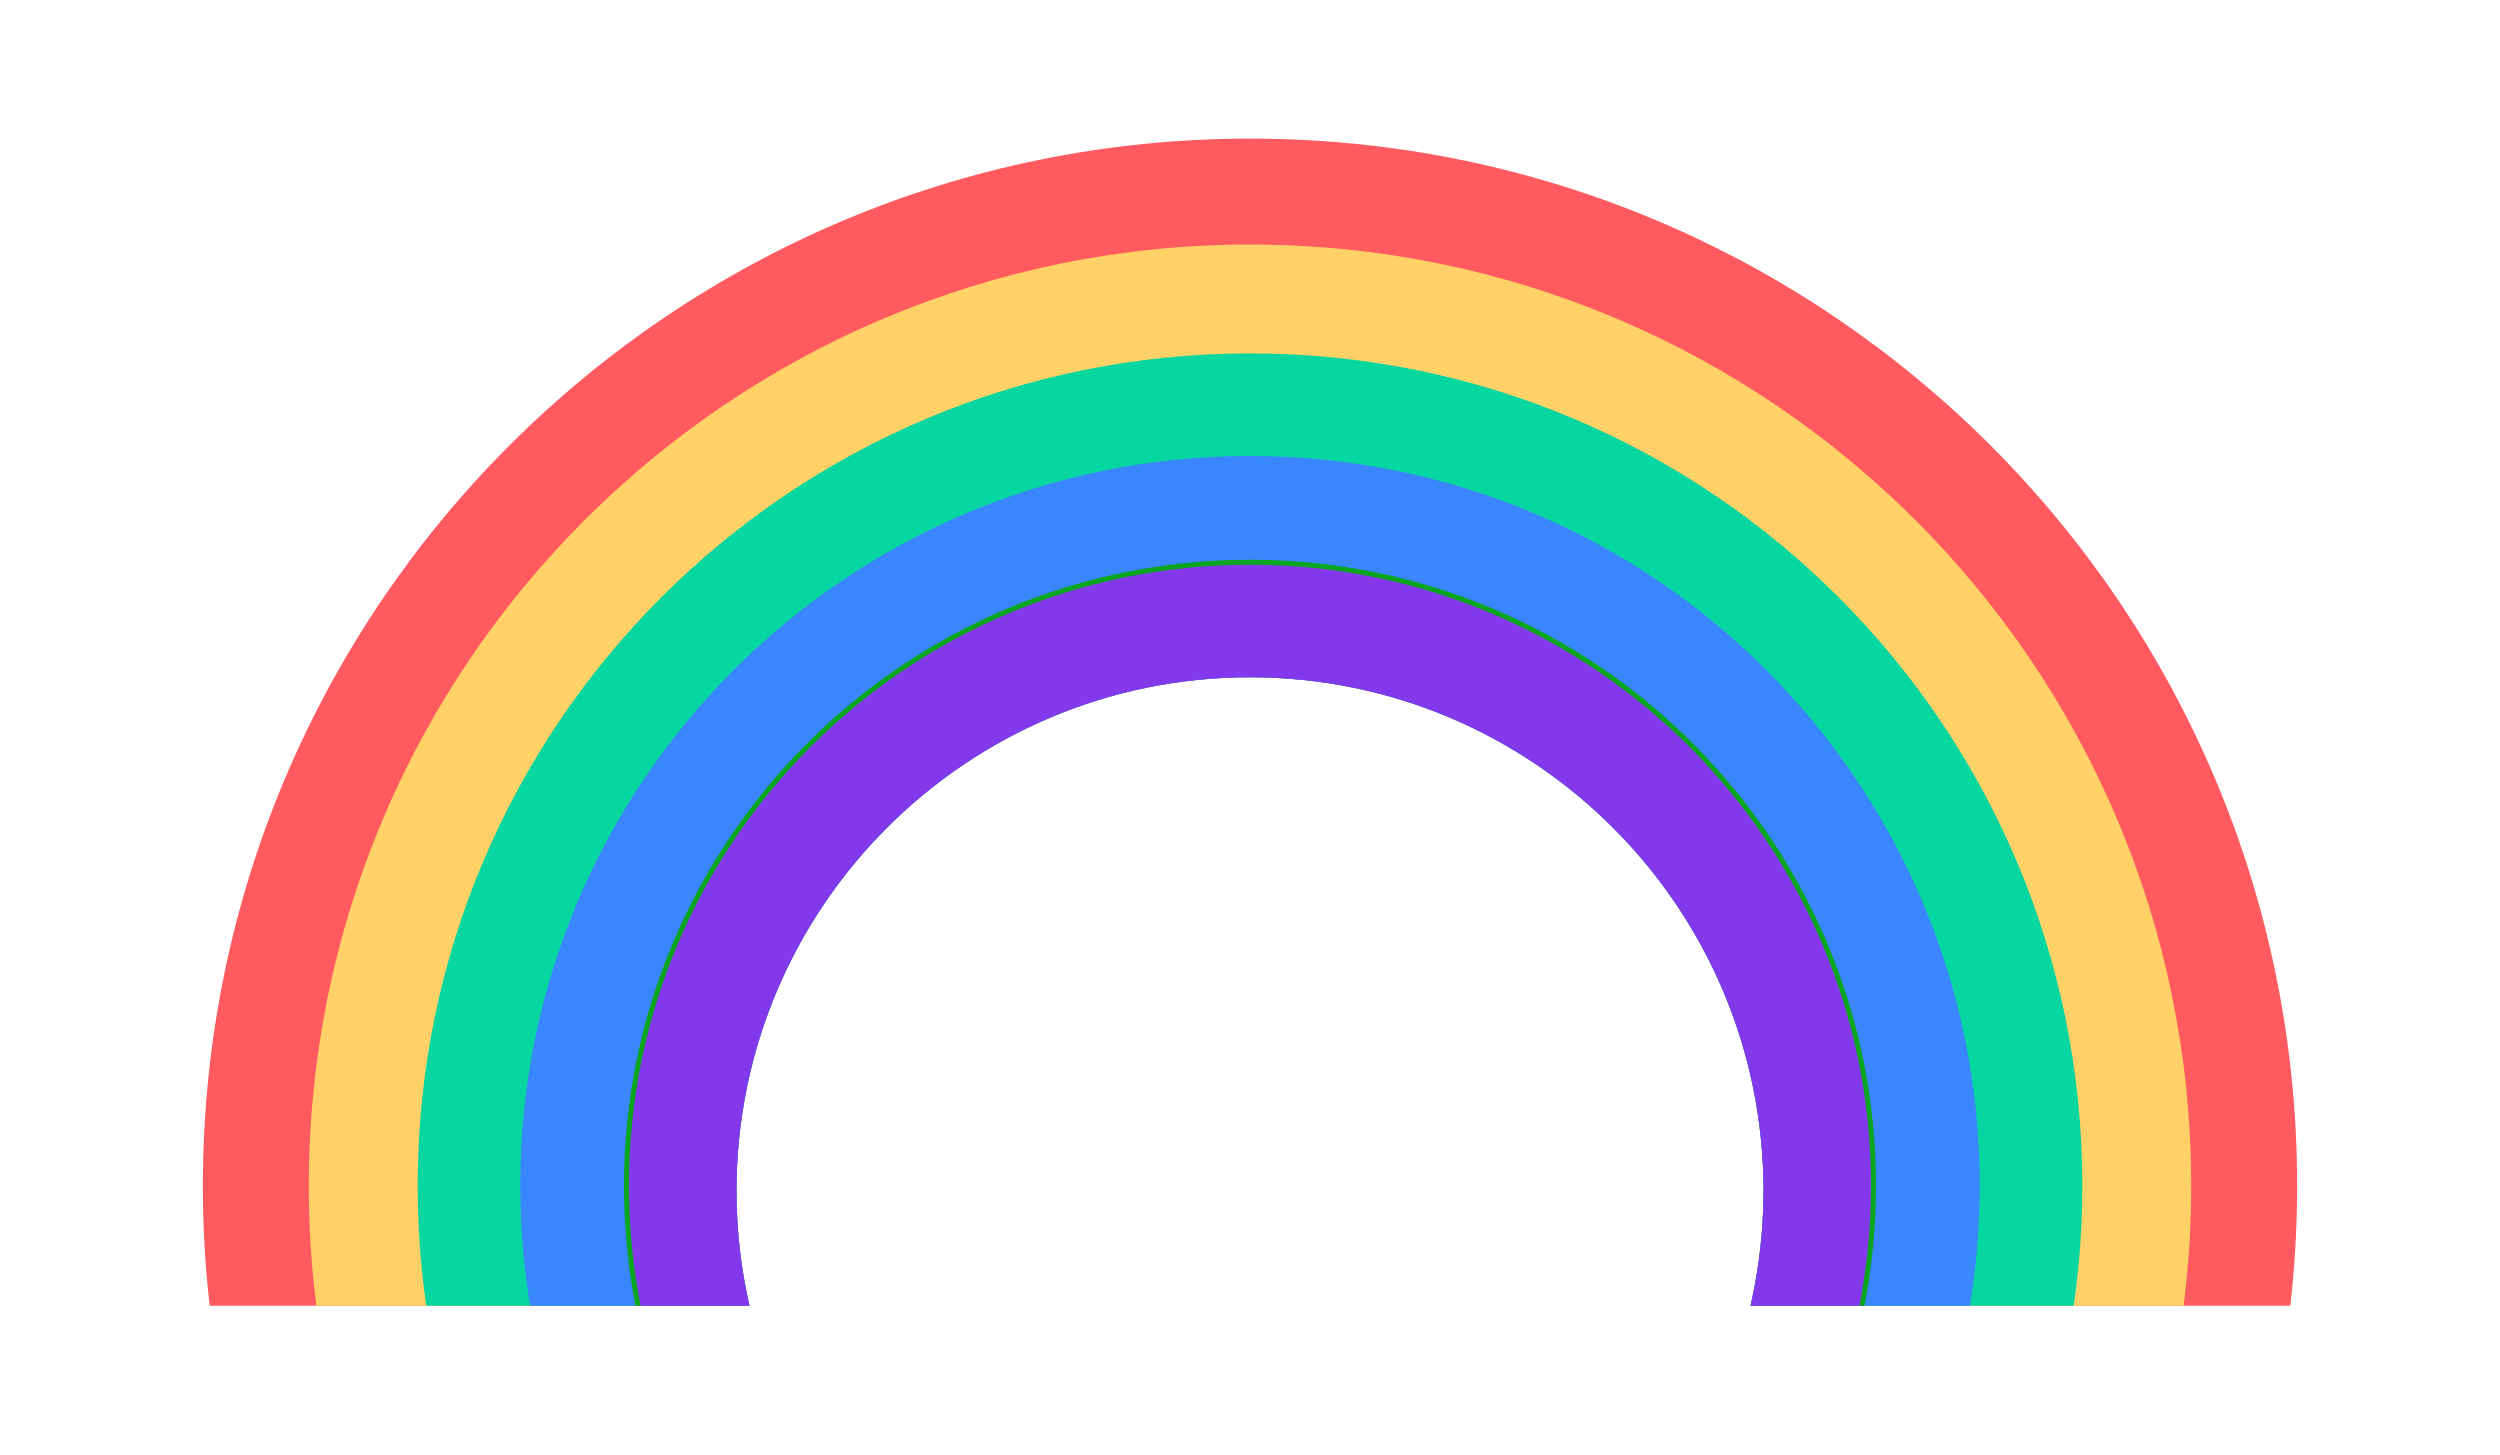
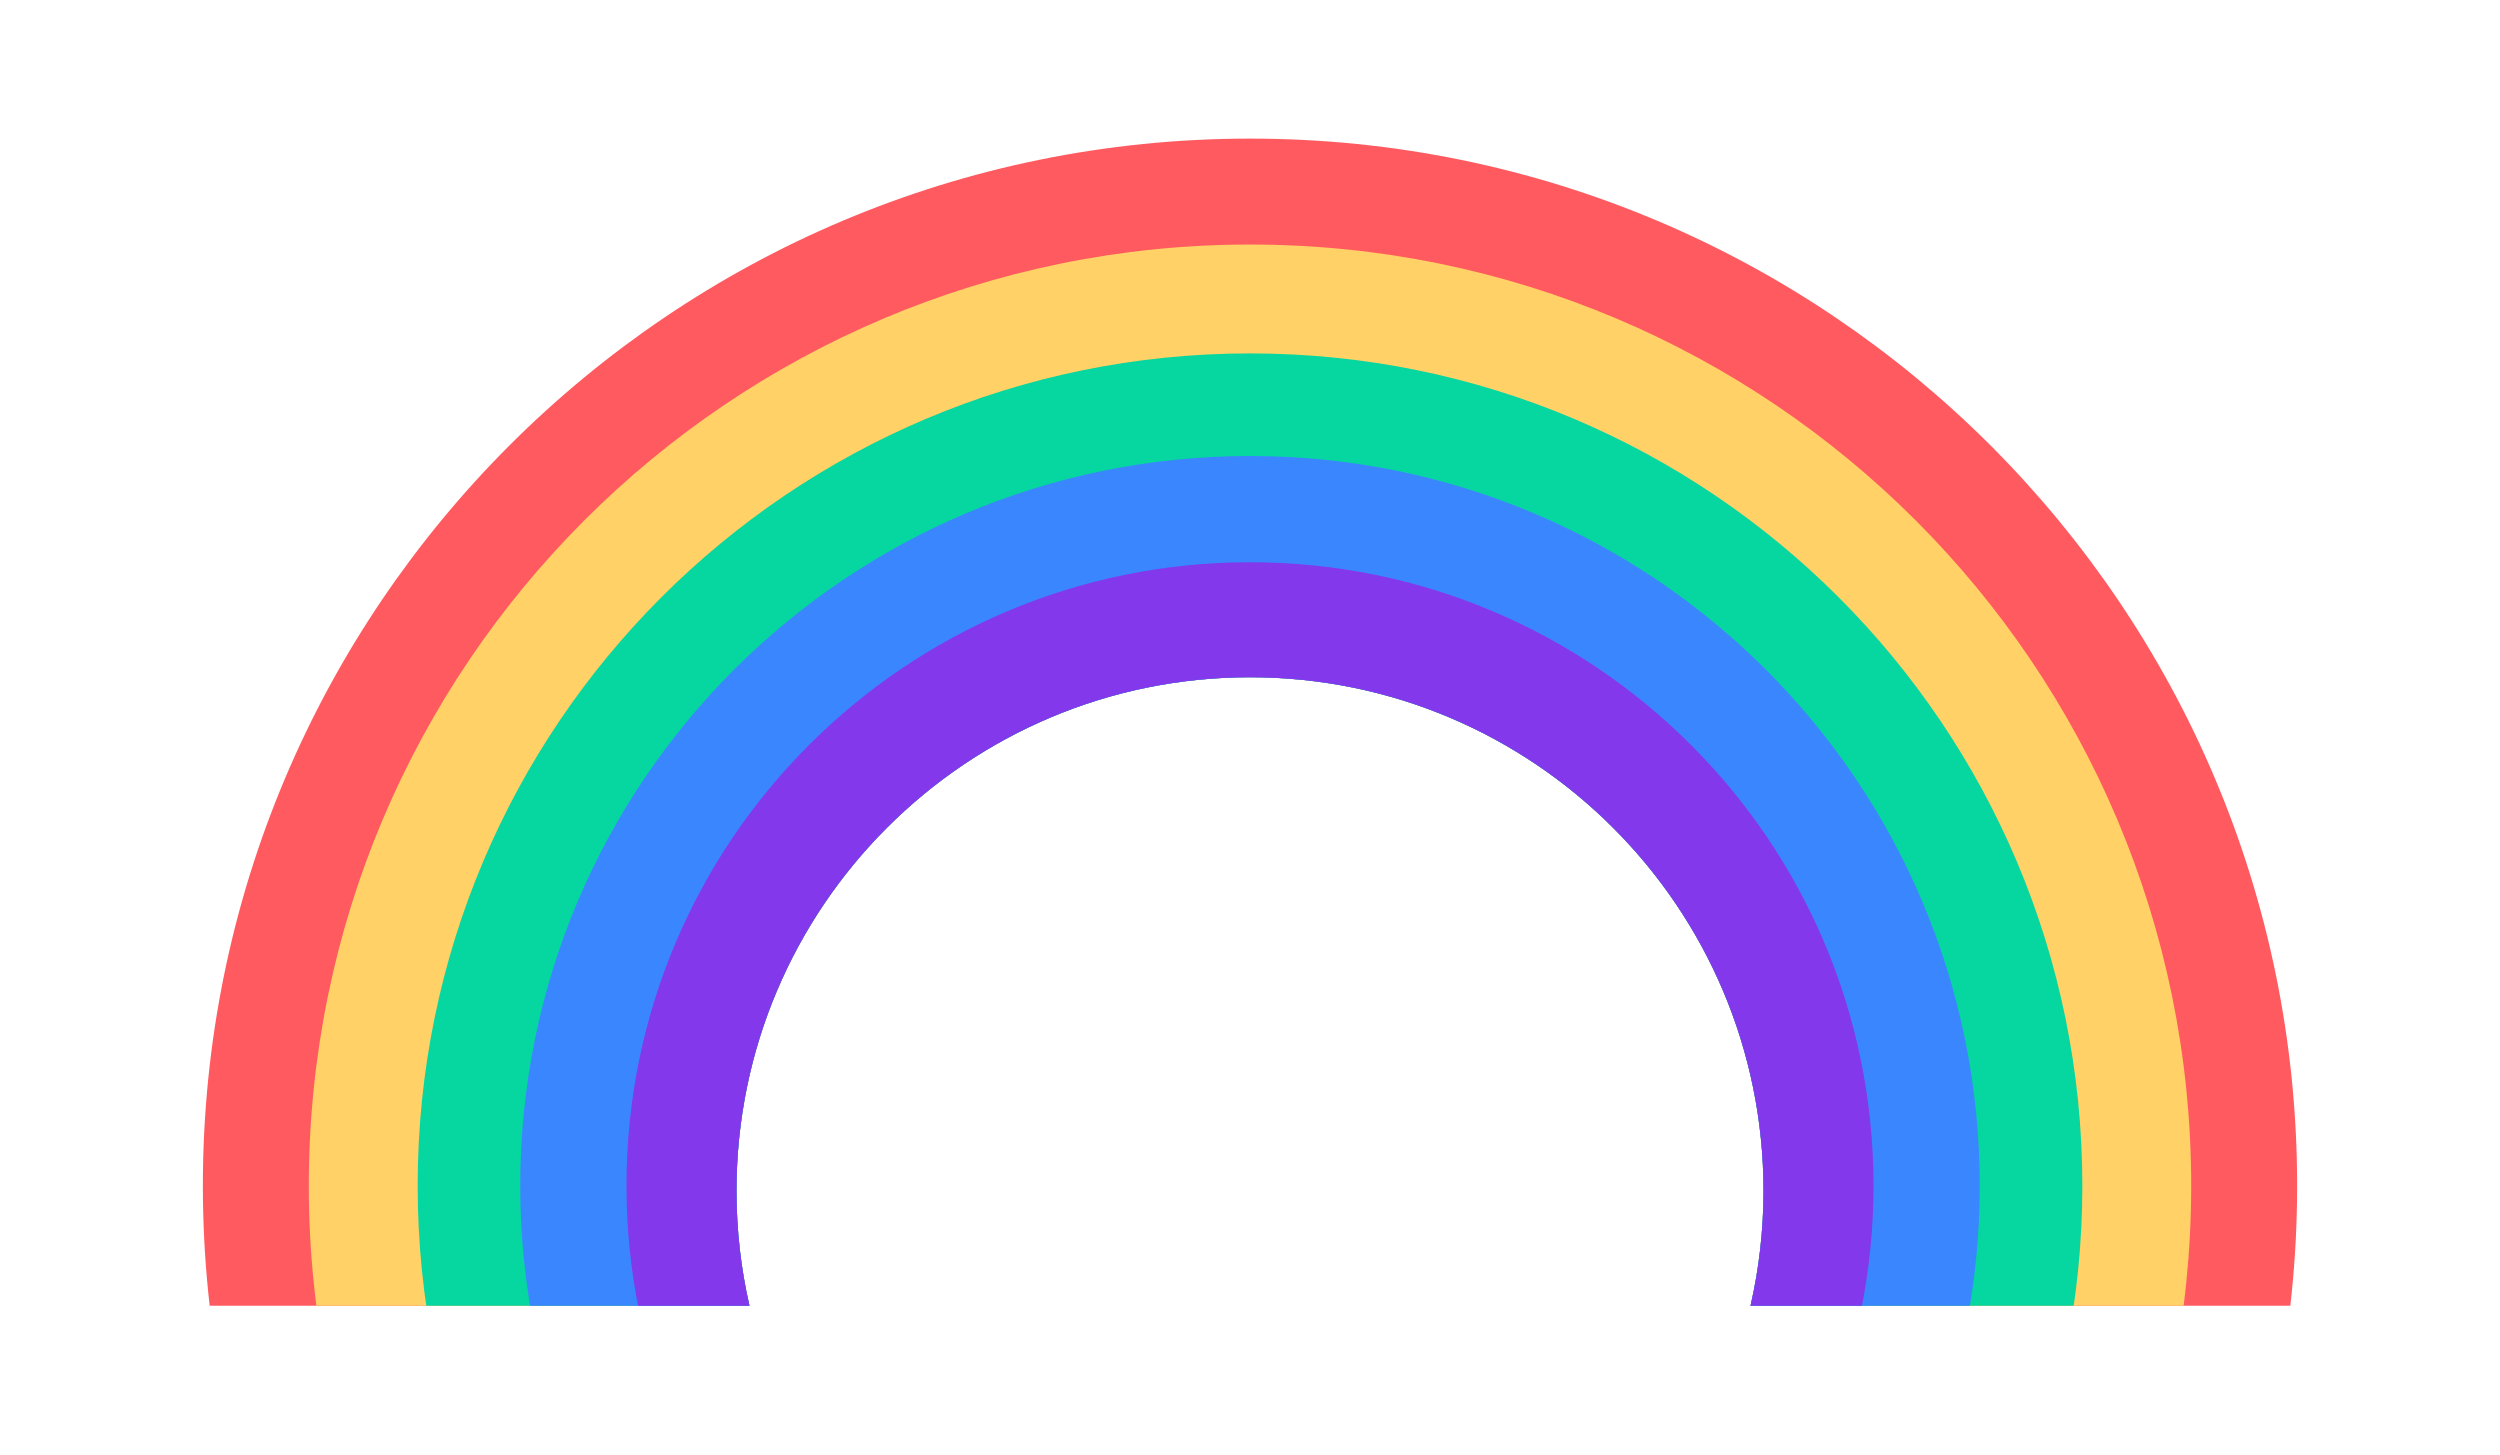
- <svg xmlns="http://www.w3.org/2000/svg" width="100%" height="100%" viewBox="0 0 500 291" version="1.1" xml:space="preserve" style="fill-rule:evenodd;clip-rule:evenodd;stroke-linecap:round;stroke-linejoin:round;stroke-miterlimit:1.5;">
+ <svg xmlns="http://www.w3.org/2000/svg" width="100%" height="100%" viewBox="0 0 500 291" version="1.1" xml:space="preserve" style="fill-rule:evenodd;clip-rule:evenodd;stroke-linejoin:round;stroke-miterlimit:2;">
  <g transform="matrix(1,0,0,1,-3,-635)">
    <g id="Logo-Readme" transform="matrix(0.880282,0,0,0.512324,257.4014,654.9806)">
      <rect x="-289" y="-39" width="568" height="568" style="fill:none;" />
      <g id="Rainbow" transform="matrix(1,0,0,1.718213,-0,2.925749)">
        <clipPath id="_clip1">
          <path d="M-118.728,272.264L-289,272.264L-289,-39L279,-39L279,272.264L108.728,272.264C110.653,263.863 111.67,255.117 111.67,246.136C111.67,181.744 59.392,129.466 -5,129.466C-69.392,129.466 -121.67,181.744 -121.67,246.136C-121.67,255.117 -120.653,263.863 -118.728,272.264Z" />
        </clipPath>
        <g clip-path="url(#_clip1)">
          <g transform="matrix(1.482298,0,0,1.482298,-518.6162,-230.0765)">
            <circle cx="346.5" cy="320.5" r="160.5" style="fill:rgb(255,90,95);" />
          </g>
          <g transform="matrix(1.332345,0,0,1.332345,-466.6574,-182.0164)">
            <circle cx="346.5" cy="320.5" r="160.5" style="fill:rgb(255,209,102);" />
          </g>
          <g transform="matrix(1.178237,0,0,1.178237,-413.2591,-132.6249)">
            <circle cx="346.5" cy="320.5" r="160.5" style="fill:rgb(6,214,160);" />
          </g>
          <g transform="matrix(1.033004,0,0,1.033004,-362.9357,-86.07764)">
            <circle cx="346.5" cy="320.5" r="160.5" style="fill:rgb(58,134,255);" />
          </g>
          <g transform="matrix(0.882632,0,0,0.882632,-310.832,-37.88354)">
-             <circle cx="346.5" cy="320.5" r="160.5" style="fill:rgb(131,56,236);stroke:rgb(11,166,32);stroke-width:1.29px;" />
+             <circle cx="346.5" cy="320.5" r="160.5" style="fill:rgb(131,56,236);" />
          </g>
        </g>
      </g>
    </g>
  </g>
</svg>
